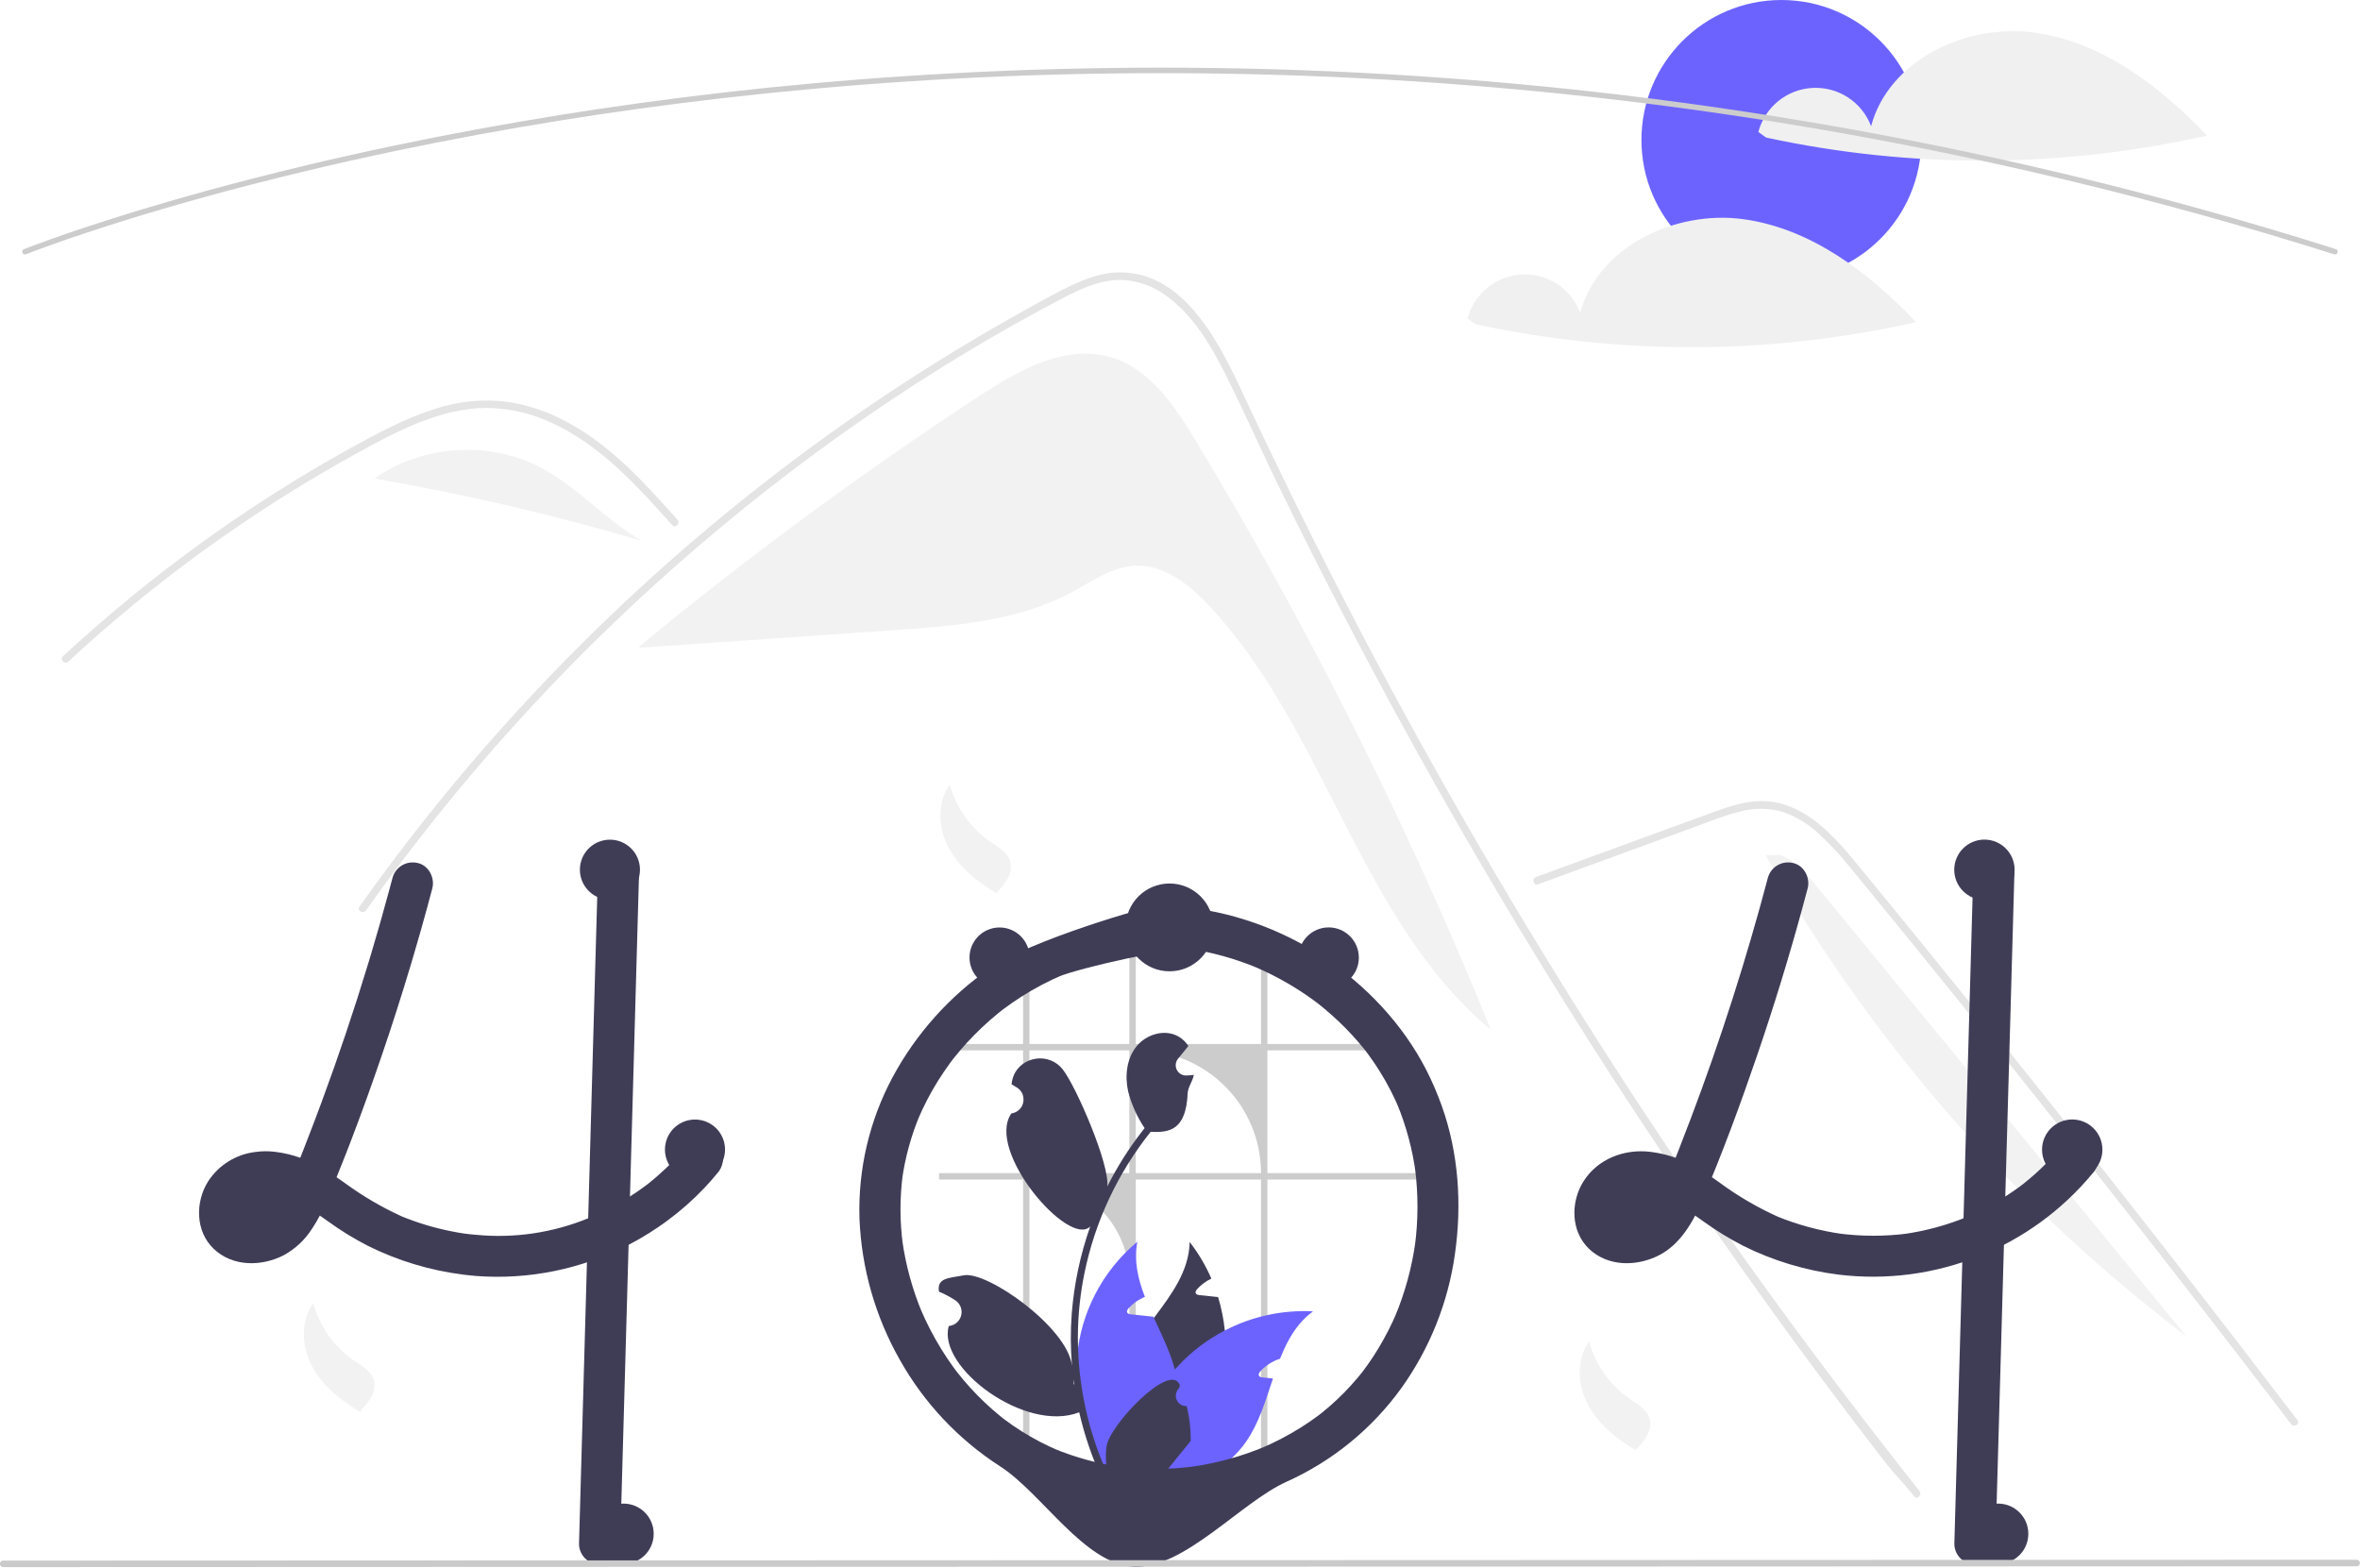
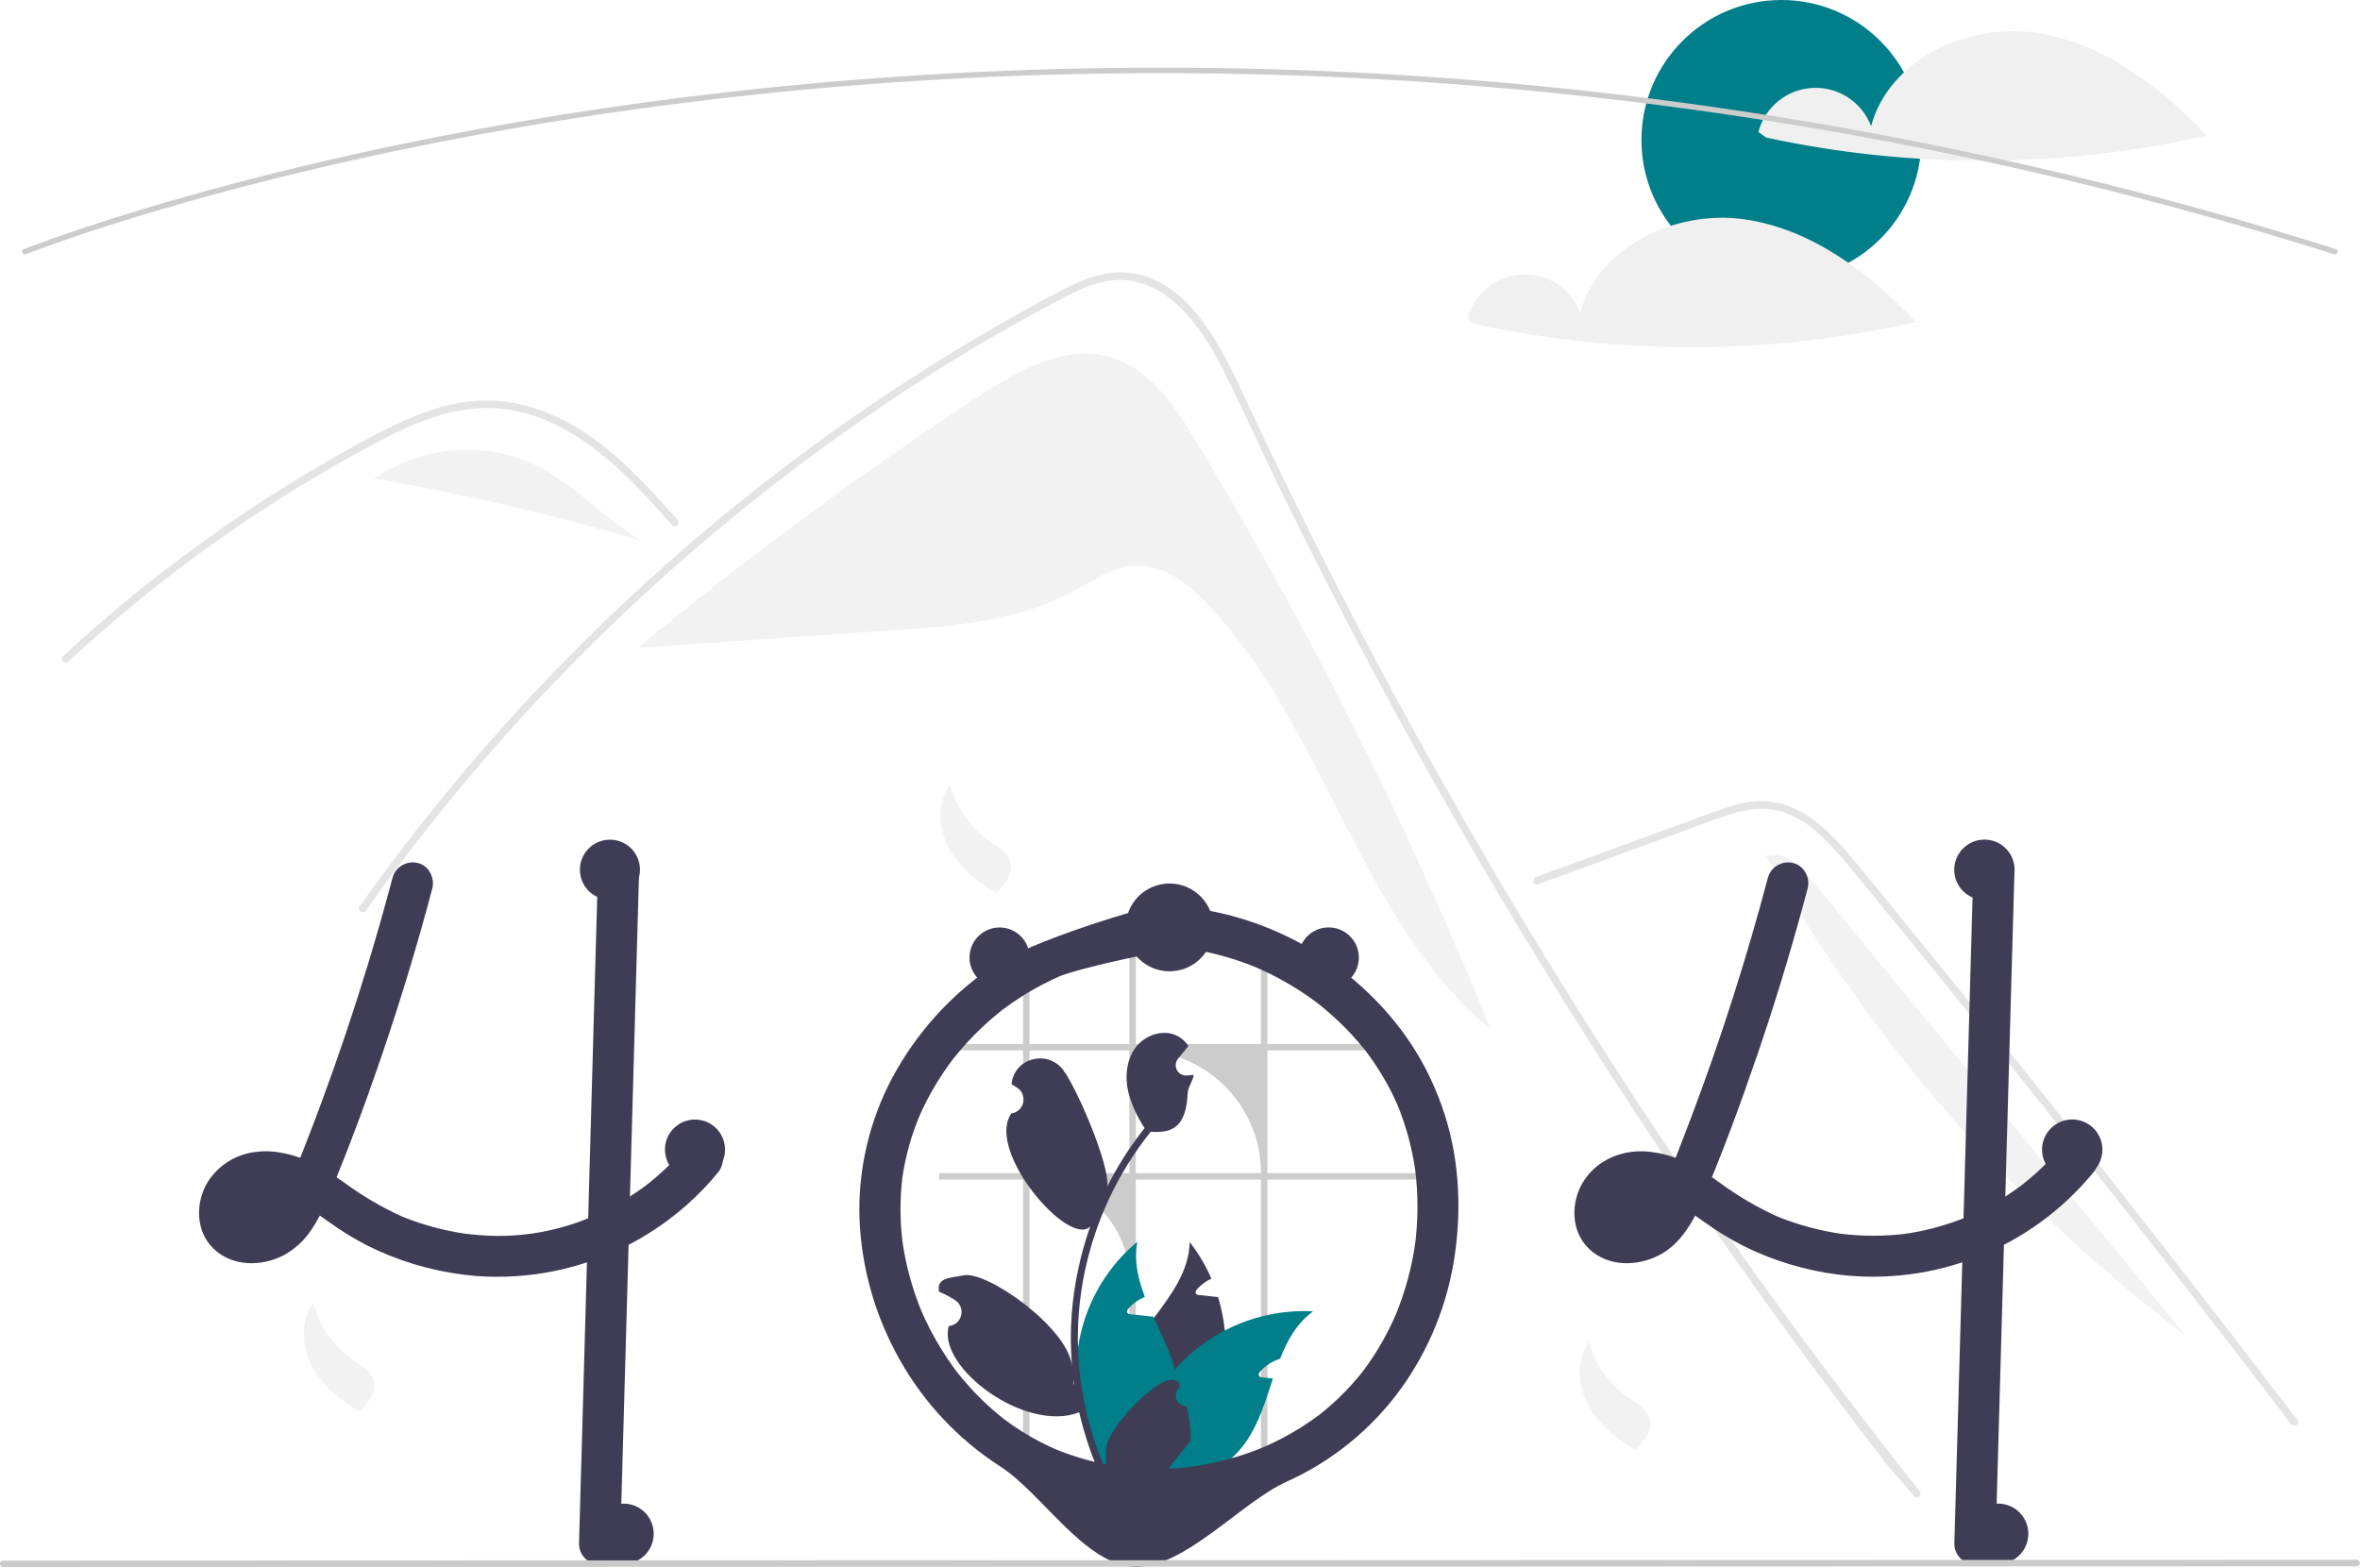
<svg xmlns="http://www.w3.org/2000/svg" data-name="Layer 1" width="860.131" height="571.148" viewBox="0 0 860.131 571.148">
  <path d="M605.67,324.953c-7.669-12.684-16.757-26.228-30.99-30.37-16.482-4.796-33.413,4.732-47.775,14.135a1392.157,1392.157,0,0,0-123.893,91.283l.043.492q46.226-3.188,92.451-6.376c22.265-1.535,45.296-3.283,64.972-13.816,7.467-3.997,14.745-9.336,23.206-9.708,10.512-.462,19.677,6.879,26.88,14.549,42.607,45.371,54.937,114.754,102.738,154.616A1516.995,1516.995,0,0,0,605.67,324.953Z" transform="translate(-169.9343 -164.426)" fill="#f2f2f2" />
  <path d="M867.571,709.781c-4.712-5.95-6.637-7.343-11.285-13.348q-56.764-73.416-106.708-151.792-33.924-53.23-64.483-108.504-14.549-26.278-28.3-52.969-10.67-20.695-20.865-41.638c-1.944-3.988-3.832-7.994-5.711-12.009-4.428-9.442-8.773-18.93-13.439-28.244-5.317-10.616-11.789-21.745-21.553-28.877a29.405,29.405,0,0,0-15.319-5.895c-7.948-.513-15.282,2.769-22.176,6.353-50.439,26.301-97.659,59.276-140.37,96.798A730.778,730.778,0,0,0,303.322,496.247c-1.008,1.439-3.392.064-2.374-1.384q6.009-8.498,12.257-16.813A734.817,734.817,0,0,1,500.805,303.064q18.248-11.826,37.183-22.542c6.362-3.603,12.752-7.16,19.251-10.497,6.371-3.273,13.137-6.215,20.416-6.325,24.77-.385,37.595,27.667,46.405,46.542q4.153,8.911,8.406,17.766,16.075,33.621,33.387,66.628,10.685,20.379,21.837,40.52,34.707,62.718,73.779,122.897c34.506,53.143,68.737,100.089,108.046,149.785C870.596,709.213,868.662,711.175,867.571,709.781Z" transform="translate(-169.9343 -164.426)" fill="#e4e4e4" />
  <path d="M414.916,355.804c-1.439-1.604-2.869-3.209-4.318-4.813-11.422-12.633-23.679-25.118-39.364-32.361a57.11,57.11,0,0,0-23.927-5.546c-8.562.028-16.932,2.273-24.843,5.418-3.74,1.494-7.398,3.19-11.001,4.996-4.116,2.072-8.159,4.281-12.183,6.509q-11.331,6.27-22.368,13.091-21.961,13.572-42.546,29.216-10.671,8.113-20.902,16.758-9.516,8.031-18.646,16.492c-1.302,1.201-3.245-.743-1.944-1.943,1.604-1.494,3.227-2.979,4.85-4.446q6.875-6.215,13.971-12.193,12.939-10.918,26.549-20.993,21.163-15.676,43.783-29.225,11.304-6.765,22.918-12.963c2.338-1.247,4.703-2.466,7.096-3.621a113.116,113.116,0,0,1,16.868-6.866,60.006,60.006,0,0,1,25.476-2.503,66.327,66.327,0,0,1,23.505,8.131c15.401,8.608,27.346,21.919,38.97,34.909C418.033,355.171,416.099,357.124,414.916,355.804Z" transform="translate(-169.9343 -164.426)" fill="#e4e4e4" />
  <path d="M730.477,486.711l36.905-13.498,18.323-6.702c5.968-2.183,11.921-4.667,18.09-6.23a28.539,28.539,0,0,1,16.374.209,37.738,37.738,0,0,1,12.771,7.917,103.64,103.64,0,0,1,10.475,11.186c3.989,4.794,7.92,9.639,11.868,14.467q24.441,29.891,48.563,60.041,24.121,30.15,47.92,60.556,23.857,30.48,47.385,61.216,2.882,3.765,5.76,7.534c1.06,1.388,3.449.02,2.375-1.388Q983.582,650.974,959.549,620.184q-24.092-30.864-48.516-61.466-24.424-30.601-49.179-60.937-6.167-7.558-12.354-15.099c-3.48-4.241-6.92-8.527-10.736-12.474-7.005-7.245-15.758-13.648-26.234-13.822-6.16-.102-12.121,1.852-17.844,3.923-6.17,2.232-12.325,4.506-18.486,6.759l-37.163,13.592-9.291,3.398c-1.649.603-.937,3.262.731,2.652Z" transform="translate(-169.9343 -164.426)" fill="#e4e4e4" />
  <path d="M366.377,334.526c-18.754-9.639-42.771-7.751-60.005,4.291a855.847,855.847,0,0,1,97.371,22.726C390.46,353.759,380.07,341.563,366.377,334.526Z" transform="translate(-169.9343 -164.426)" fill="#f2f2f2" />
  <path d="M306.188,338.784l-3.61,2.935c1.221-1.027,2.491-1.99,3.795-2.901C306.311,338.807,306.249,338.795,306.188,338.784Z" transform="translate(-169.9343 -164.426)" fill="#f2f2f2" />
  <path d="M831.549,486.846c-3.633-4.422-7.56-9.052-12.994-10.848l-5.073.2A575.436,575.436,0,0,0,966.749,651.418Q899.149,569.132,831.549,486.846Z" transform="translate(-169.9343 -164.426)" fill="#f2f2f2" />
  <path d="M516.084,450.367A37.481,37.481,0,0,0,531.015,471.325c2.82,1.92,6.157,3.762,7.122,7.035a8.379,8.379,0,0,1-.874,6.15,24.884,24.884,0,0,1-3.861,5.041l-.137.512c-6.998-4.147-13.656-9.393-17.522-16.551s-4.406-16.539.341-23.145" transform="translate(-169.9343 -164.426)" fill="#f2f2f2" />
  <path d="M749.084,653.367A37.481,37.481,0,0,0,764.015,674.325c2.82,1.92,6.157,3.762,7.122,7.035a8.379,8.379,0,0,1-.874,6.15,24.884,24.884,0,0,1-3.861,5.041l-.137.512c-6.998-4.147-13.656-9.393-17.522-16.551s-4.406-16.539.341-23.145" transform="translate(-169.9343 -164.426)" fill="#f2f2f2" />
  <path d="M284.084,639.367A37.481,37.481,0,0,0,299.015,660.325c2.82,1.92,6.157,3.762,7.122,7.035a8.379,8.379,0,0,1-.874,6.15,24.884,24.884,0,0,1-3.861,5.041l-.137.512c-6.998-4.147-13.656-9.393-17.522-16.551s-4.406-16.539.341-23.145" transform="translate(-169.9343 -164.426)" fill="#f2f2f2" />
-   <circle cx="649.249" cy="51" r="51" fill="#6c63ff" />
+   <circle cx="649.249" cy="51" r="51" fill="#007e89" />
  <path d="M911.219,176.296c-24.717-3.341-52.935,10.019-59.341,34.124a21.597,21.597,0,0,0-41.094,2.109l2.83,2.027a372.275,372.275,0,0,0,160.659-.726C957.079,195.76,935.935,179.637,911.219,176.296Z" transform="translate(-169.9343 -164.426)" fill="#f0f0f0" />
  <path d="M805.219,244.296c-24.717-3.341-52.935,10.019-59.341,34.124a21.597,21.597,0,0,0-41.094,2.109l2.83,2.027a372.275,372.275,0,0,0,160.659-.726C851.079,263.76,829.935,247.637,805.219,244.296Z" transform="translate(-169.9343 -164.426)" fill="#f0f0f0" />
  <path d="M1020.946,257.154a.982.982,0,0,1-.302-.047C756.237,173.489,523.199,184.424,374.264,208.321c-20.269,3.251-40.591,7.006-60.404,11.161-5.058,1.06-10.306,2.195-15.597,3.378-6.319,1.407-12.554,2.856-18.532,4.306q-3.873.917-7.595,1.849c-3.758.928-7.572,1.895-11.66,2.957-4.568,1.178-9.209,2.413-13.797,3.672a.442.442,0,0,1-.051.015l0.0.001c-5.183,1.415-10.338,2.871-15.323,4.325-2.698.779-5.304,1.548-7.799,2.307-.279.077-.526.151-.776.228l-.536.163c-.311.095-.617.188-.924.275l-.02.006 0.0.001-.812.252c-.968.293-1.912.579-2.841.864-24.545,7.566-38.038,12.949-38.171,13.002a1,1,0,1,1-.744-1.856c.134-.053,13.693-5.463,38.328-13.058.932-.286,1.879-.572,2.85-.866l.754-.234c.026-.01.052-.018.078-.025.305-.087.61-.18.919-.273l.537-.163c.268-.081.531-.161.801-.235,2.479-.754,5.093-1.524,7.798-2.307,4.987-1.455,10.147-2.911,15.334-4.328.016-.006.033-.01.049-.015v-.001c4.604-1.263,9.263-2.503,13.845-3.685,4.094-1.063,7.915-2.032,11.68-2.962q3.738-.93,7.609-1.853c5.985-1.451,12.233-2.902,18.563-4.312,5.299-1.184,10.556-2.322,15.622-3.383,19.843-4.162,40.198-7.923,60.497-11.179C523.096,182.415,756.467,171.463,1021.246,255.201a1.0 1,0,0,1-.301,1.953Z" transform="translate(-169.9343 -164.426)" fill="#ccc" />
  <path d="M432.923,584.266a6.729,6.729,0,0,0-1.7-2.67,6.43,6.43,0,0,0-.92-.71c-2.61-1.74-6.51-2.13-8.99,0a5.81,5.81,0,0,0-.69.71q-1.11,1.365-2.28,2.67c-1.28,1.46-2.59,2.87-3.96,4.24-.39.38-.78.77-1.18,1.15-.23.23-.46.45-.69.67-.88.84-1.78,1.65-2.69,2.45-.48.43-.96.85-1.45,1.26-.73.61-1.46,1.22-2.2,1.81-.07.05-.14.1-.21.16-.02.01-.03.03-.05.04-.01,0-.02,0-.03.02a.179.179,0,0,0-.07.05c-.22.15-.37.25-.48.34.04-.02.08-.05.12-.07-.18.14-.37.28-.55.42-1.75,1.29-3.54,2.53-5.37,3.69a99.21,99.21,0,0,1-14.22,7.55c-.33.13-.67.27-1.01.4a85.97,85.97,0,0,1-40.85,6.02q-2.13-.165-4.26-.45c-1.64-.24-3.27-.53-4.89-.86a97.932,97.932,0,0,1-18.02-5.44,118.652,118.652,0,0,1-20.66-12.12c-1-.71-2.01-1.42-3.02-2.11,1.15-2.82,2.28-5.64,3.38-8.48.55-1.37,1.08-2.74,1.6-4.12,4.09-10.63,7.93-21.36,11.61-32.13q5.58-16.365,10.53-32.92.51-1.68.99-3.36,2.595-8.745,4.98-17.53c.15-.57.31-1.13.45-1.7q.69-2.52,1.35-5.04c1-3.79-1.26-8.32-5.24-9.23a7.634,7.634,0,0,0-9.22,5.24c-.43,1.62-.86,3.23-1.3,4.85q-3.165,11.745-6.66,23.41-.51,1.68-1.02,3.36-7.71,25.41-16.93,50.31-1.11,3.015-2.25,6.01c-.37.98-.74,1.96-1.12,2.94-.73,1.93-1.48,3.86-2.23,5.79-.43,1.13-.87,2.26-1.31,3.38-.29.71-.57,1.42-.85,2.12a41.809,41.809,0,0,0-8.81-2.12l-.48-.06a27.397,27.397,0,0,0-7.01.06,23.914,23.914,0,0,0-17.24,10.66c-4.77,7.51-4.71,18.25,1.98,24.63,6.89,6.57,17.32,6.52,25.43,2.41a28.351,28.351,0,0,0,10.52-9.86,50.569,50.569,0,0,0,2.74-4.65c.21.14.42.28.63.43.8.56,1.6,1.13,2.39,1.69a111.738,111.738,0,0,0,14.51,8.91,108.359,108.359,0,0,0,34.62,10.47c.27.03.53.07.8.1,1.33.17,2.67.3,4.01.41a103.782,103.782,0,0,0,55.58-11.36q2.175-1.125,4.31-2.36,3.315-1.92,6.48-4.08c1.15-.78,2.27-1.57,3.38-2.4a101.042,101.042,0,0,0,13.51-11.95q2.355-2.475,4.51-5.11a8.061,8.061,0,0,0,2.2-5.3A7.564,7.564,0,0,0,432.923,584.266Zm-165.59,23.82c.21-.15.42-.31.62-.47C267.893,607.766,267.603,607.936,267.333,608.086Zm3.21-3.23c-.23.26-.44.52-.67.78a23.366,23.366,0,0,1-2.25,2.2c-.11.1-.23.2-.35.29a.01.01,0,0,0-.01.01,3.804,3.804,0,0,0-.42.22q-.645.39-1.32.72a17.005,17.005,0,0,1-2.71.75,16.799,16.799,0,0,1-2.13.02h-.02a14.823,14.823,0,0,1-1.45-.4c-.24-.12-.47-.26-.7-.4-.09-.08-.17-.16-.22-.21a2.44,2.44,0,0,1-.27-.29.01.01,0,0,0-.01-.01c-.11-.2-.23-.4-.34-.6a.031.031,0,0,1-.01-.02c-.08-.25-.15-.51-.21-.77a12.511,12.511,0,0,1,.01-1.37,13.467,13.467,0,0,1,.54-1.88,11.068,11.068,0,0,1,.69-1.26c.02-.04.12-.2.23-.38.01-.01.01-.01.01-.02.15-.17.3-.35.46-.51.27-.3.56-.56.85-.83a18.022,18.022,0,0,1,1.75-1.01,19.481,19.481,0,0,1,2.93-.79,24.989,24.989,0,0,1,4.41.04,30.301,30.301,0,0,1,4.1,1.01,36.945,36.945,0,0,1-2.77,4.54C270.623,604.746,270.583,604.806,270.543,604.856Zm-11.12-3.29a2.18,2.18,0,0,1-.31.39A1.409,1.409,0,0,1,259.423,601.566Z" transform="translate(-169.9343 -164.426)" fill="#3f3d56" />
  <path d="M402.863,482.136q-.135,4.71-.27,9.42-.285,10.455-.59,20.92-.315,11.775-.66,23.54-.165,6.075-.34,12.15-.465,16.365-.92,32.72c-.03,1.13-.07,2.25-.1,3.38q-.225,8.115-.45,16.23-.255,8.805-.5,17.61-.18,6.6-.37,13.21-1.35,47.895-2.7,95.79a7.648,7.648,0,0,1-7.5,7.5,7.561,7.561,0,0,1-7.5-7.5q.75-26.94,1.52-53.88.675-24.36,1.37-48.72.225-8.025.45-16.06.345-12.09.68-24.18c.03-1.13.07-2.25.1-3.38.02-.99.05-1.97.08-2.96q.66-23.475,1.32-46.96.27-9.24.52-18.49.3-10.545.6-21.08c.09-3.09.17-6.17.26-9.26a7.648,7.648,0,0,1,7.5-7.5A7.561,7.561,0,0,1,402.863,482.136Z" transform="translate(-169.9343 -164.426)" fill="#3f3d56" />
  <path d="M814.291,484.217a893.238,893.238,0,0,1-28.161,87.941c-3.007,7.946-6.083,15.877-9.371,23.712l.756-1.792a54.583,54.583,0,0,1-5.59,10.612q-.229.321-.467.636,1.166-1.49.443-.589c-.254.301-.505.602-.768.895a23.664,23.664,0,0,1-2.249,2.203q-.301.258-.612.504l.938-.729c-.109.257-.873.597-1.111.743a18.254,18.254,0,0,1-2.405,1.219l1.792-.756a19.086,19.086,0,0,1-4.231,1.161l1.994-.268a17.021,17.021,0,0,1-4.298.046l1.994.268a14.002,14.002,0,0,1-3.405-.917l1.792.756a12.012,12.012,0,0,1-1.679-.896c-.271-.177-1.105-.809-.015.025,1.133.866.146.074-.088-.156-.194-.192-.37-.4-.56-.595-.882-.905.996,1.557.397.499a18.182,18.182,0,0,1-.878-1.637l.756,1.792a11.925,11.925,0,0,1-.728-2.651l.268,1.994a13.651,13.651,0,0,1-.003-3.405l-.268,1.994a15.964,15.964,0,0,1,.995-3.68l-.756,1.792a16.729,16.729,0,0,1,1.178-2.298,6.729,6.729,0,0,1,.729-1.071c.049.016-1.269,1.513-.569.757.183-.198.354-.406.539-.602.296-.314.614-.601.926-.898,1.045-.994-1.462.966-.257.179a19.049,19.049,0,0,1,2.749-1.499l-1.792.756a20.311,20.311,0,0,1,4.995-1.34l-1.994.268a25.628,25.628,0,0,1,6.461.076l-1.994-.268a33.211,33.211,0,0,1,7.892,2.22l-1.792-.756c5.39,2.314,10.163,5.749,14.928,9.118a111.95,111.95,0,0,0,14.506,8.906,108.388,108.388,0,0,0,34.622,10.474,103.933,103.933,0,0,0,92.586-36.752,8.078,8.078,0,0,0,2.197-5.303,7.632,7.632,0,0,0-2.197-5.303c-2.752-2.526-7.949-3.239-10.607,0a95.636,95.636,0,0,1-8.107,8.727q-2.017,1.914-4.142,3.71-1.214,1.026-2.461,2.011c-.393.311-1.619,1.138.263-.197-.431.306-.845.64-1.271.955a99.269,99.269,0,0,1-20.332,11.565l1.792-.756a96.836,96.836,0,0,1-24.171,6.622l1.994-.268a97.643,97.643,0,0,1-25.754-.038l1.994.268a99.8,99.8,0,0,1-24.857-6.77l1.792.756a116.025,116.025,0,0,1-21.736-12.591,86.877,86.877,0,0,0-11.113-6.994,42.824,42.824,0,0,0-14.438-4.389c-9.439-1.111-19.057,2.566-24.246,10.72-4.776,7.505-4.714,18.244,1.974,24.625,6.888,6.572,17.318,6.517,25.436,2.406,7.817-3.959,12.513-12.185,15.815-19.942,7.431-17.455,14.01-35.314,20.14-53.263q9.097-26.637,16.499-53.813.917-3.366,1.807-6.739c1.001-3.789-1.261-8.32-5.238-9.226a7.633,7.633,0,0,0-9.226,5.238Z" transform="translate(-169.9343 -164.426)" fill="#3f3d56" />
  <path d="M889.124,482.136l-2.7,95.793-2.685,95.294-1.518,53.884a7.565,7.565,0,0,0,7.5,7.5,7.649,7.649,0,0,0,7.5-7.5l2.7-95.793,2.685-95.294,1.518-53.884a7.565,7.565,0,0,0-7.5-7.5,7.649,7.649,0,0,0-7.5,7.5Z" transform="translate(-169.9343 -164.426)" fill="#3f3d56" />
  <path d="M629.526,700.361h2.329V594.319h54.329v-2.323H631.855V547.252H673.81q-.923-1.173-1.899-2.317H631.855V515.382c-.77-.328-1.547-.645-2.329-.944V544.935h-45.652V507.07c-.782.036-1.553.09-2.329.155v37.71h-36.42V516.684c-.782.346-1.553.711-2.317,1.093V544.935h-30.616v2.317h30.616v44.744h-30.616v2.323h30.616V700.361h2.317V594.319a36.413,36.413,0,0,1,36.42,36.42v69.622h2.329V594.319h45.652Zm-84.401-108.365V547.252h36.42v44.744Zm38.749,0V547.252h.914a44.741,44.741,0,0,1,44.738,44.744Z" transform="translate(-169.9343 -164.426)" opacity="0.2" />
  <path d="M615.303,668.566a63.059,63.059,0,0,1-20.05,33.7c-.74.64-1.48,1.26-2.25,1.87q-2.805.255-5.57.52c-1.53.14-3.04.29-4.54.43l-.27.03-.19-1.64-.76-6.64a37.623,37.623,0,0,1-3.3-32.44c2.64-7.12,7.42-13.41,12.12-19.65,6.49-8.62,12.8-17.14,13.03-27.65a60.544,60.544,0,0,1,7.9,13.33,16.432,16.432,0,0,0-5.12,3.77c-.41.45-.82,1.08-.54,1.62.24.46.84.57,1.36.63,1.25.13,2.51.26,3.76.39,1,.11,2,.21,3,.32a63.99,63.99,0,0,1,2.45,12.18A61.189,61.189,0,0,1,615.303,668.566Z" transform="translate(-169.9343 -164.426)" fill="#3f3d56" />
-   <path d="M648.503,642.356c-5.9,4.29-9.35,10.46-12.03,17.26a16.628,16.628,0,0,0-7.17,4.58c-.41.45-.82,1.08-.54,1.62.24.46.84.57,1.36.63,1.25.13,2.51.26,3.76.39-2.68,8.04-5.14,16.36-9.88,23.15a36.989,36.989,0,0,1-12.03,10.91,38.492,38.492,0,0,1-4.02,1.99q-7.62.585-14.95,1.25-2.805.255-5.57.52c-1.53.14-3.04.29-4.54.43q-.015-.825,0-1.65a63.304,63.304,0,0,1,15.25-39.86c.45-.52.91-1.03,1.38-1.54a61.792,61.792,0,0,1,16.81-12.7A62.654,62.654,0,0,1,648.503,642.356Z" transform="translate(-169.9343 -164.426)" fill="#6c63ff" />
-   <path d="M589.163,699.526l-1.15,3.4-.58,1.73c-1.53.14-3.04.29-4.54.43l-.27.03c-1.66.17-3.31.34-4.96.51-.43-.5-.86-1.01-1.28-1.53a62.03,62.03,0,0,1,8.07-87.11c-1.32,6.91.22,13.53,2.75,20.1-.27.11-.53.22-.78.34a16.432,16.432,0,0,0-5.12,3.77c-.41.45-.82,1.08-.54,1.62.24.46.84.57,1.36.63,1.25.13,2.51.26,3.76.39,1,.11,2,.21,3,.32q.705.075,1.41.15c.07.15.13.29.2.44,2.85,6.18,5.92,12.39,7.65,18.83a43.666,43.666,0,0,1,1.02,4.91A37.604,37.604,0,0,1,589.163,699.526Z" transform="translate(-169.9343 -164.426)" fill="#6c63ff" />
+   <path d="M648.503,642.356c-5.9,4.29-9.35,10.46-12.03,17.26a16.628,16.628,0,0,0-7.17,4.58c-.41.45-.82,1.08-.54,1.62.24.46.84.57,1.36.63,1.25.13,2.51.26,3.76.39-2.68,8.04-5.14,16.36-9.88,23.15a36.989,36.989,0,0,1-12.03,10.91,38.492,38.492,0,0,1-4.02,1.99q-7.62.585-14.95,1.25-2.805.255-5.57.52c-1.53.14-3.04.29-4.54.43q-.015-.825,0-1.65a63.304,63.304,0,0,1,15.25-39.86c.45-.52.91-1.03,1.38-1.54a61.792,61.792,0,0,1,16.81-12.7A62.654,62.654,0,0,1,648.503,642.356Z" transform="translate(-169.9343 -164.426)" fill="#007e89" />
+   <path d="M589.163,699.526l-1.15,3.4-.58,1.73c-1.53.14-3.04.29-4.54.43l-.27.03c-1.66.17-3.31.34-4.96.51-.43-.5-.86-1.01-1.28-1.53a62.03,62.03,0,0,1,8.07-87.11c-1.32,6.91.22,13.53,2.75,20.1-.27.11-.53.22-.78.34a16.432,16.432,0,0,0-5.12,3.77c-.41.45-.82,1.08-.54,1.62.24.46.84.57,1.36.63,1.25.13,2.51.26,3.76.39,1,.11,2,.21,3,.32q.705.075,1.41.15c.07.15.13.29.2.44,2.85,6.18,5.92,12.39,7.65,18.83a43.666,43.666,0,0,1,1.02,4.91A37.604,37.604,0,0,1,589.163,699.526Z" transform="translate(-169.9343 -164.426)" fill="#007e89" />
  <path d="M689.821,554.487c-8.609-16.792-21.946-30.921-37.632-41.304a114.237,114.237,0,0,0-52.563-18.38q-3.69-.335-7.399-.393c-2.921-.044-46.866,12.632-61.587,22.982a114.295,114.295,0,0,0-35.333,39.527,102.5,102.5,0,0,0-12.126,51.633,113.564,113.564,0,0,0,14.703,51.476,110.475,110.475,0,0,0,36.444,38.746C549.667,708.561,565.074,734.51,583.183,735.426c18.246.923,39.054-23.555,55.695-30.987a104.425,104.425,0,0,0,41.726-34.005,110.25,110.25,0,0,0,19.599-48.948c2.574-18.083,1.374-36.733-4.801-54.016a111.86,111.86,0,0,0-5.58-12.983c-1.78-3.505-6.996-4.796-10.261-2.691a7.68,7.68,0,0,0-2.691,10.261q1.568,3.088,2.915,6.278l-.756-1.792a101.151,101.151,0,0,1,6.876,25.538l-.268-1.994a109.229,109.229,0,0,1-.066,28.683l.268-1.994a109.734,109.734,0,0,1-7.555,27.674l.756-1.792a104.212,104.212,0,0,1-6.672,13.098q-1.923,3.186-4.081,6.222c-.632.888-1.283,1.761-1.939,2.631-.856,1.136,1.167-1.483.282-.369-.151.19-.3.38-.452.569q-.681.852-1.382,1.688a93.613,93.613,0,0,1-10.176,10.384q-1.366,1.192-2.778,2.331c-.469.378-.932.773-1.421,1.125.019-.013,1.58-1.199.656-.511-.29.216-.579.436-.87.652q-2.91,2.156-5.974,4.092a103.485,103.485,0,0,1-14.756,7.713l1.792-.756a109.215,109.215,0,0,1-27.597,7.552l1.994-.268a108.154,108.154,0,0,1-28.589.051l1.994.268a99.835,99.835,0,0,1-25.095-6.784l1.792.756a93.643,93.643,0,0,1-13.416-6.991q-3.174-2-6.184-4.247c-.286-.214-.57-.43-.855-.645-.915-.691.658.51.67.518a19.169,19.169,0,0,1-1.535-1.225q-1.454-1.184-2.861-2.422a101.989,101.989,0,0,1-10.493-10.709q-1.213-1.434-2.374-2.911c-.335-.426-.947-1.29.404.529-.178-.239-.362-.474-.542-.712q-.647-.858-1.276-1.728-2.203-3.048-4.188-6.246a109.29,109.29,0,0,1-7.805-15.108l.756,1.792a106.588,106.588,0,0,1-7.34-26.837l.268,1.994a97.866,97.866,0,0,1-.048-25.636l-.268,1.994A94.673,94.673,0,0,1,505.276,570.55l-.756,1.792a101.557,101.557,0,0,1,7.195-13.856q2.066-3.323,4.378-6.485.525-.718,1.062-1.428c.324-.428,1.215-1.493-.305.388.149-.184.293-.374.439-.56q1.269-1.608,2.6-3.165A107.402,107.402,0,0,1,530.772,536.215q1.474-1.292,2.995-2.529.691-.562,1.391-1.113c.187-.147.376-.291.562-.439-1.997,1.59-.555.433-.102.093q3.134-2.348,6.435-4.461a103.644,103.644,0,0,1,15.387-8.108l-1.792.756c7.76-3.258,42.141-10.949,48.394-10.11l-1.994-.268A106.225,106.225,0,0,1,628.768,517.419l-1.792-.756a110.313,110.313,0,0,1,12.6,6.329q3.043,1.784,5.967,3.763,1.384.937,2.738,1.915.677.489,1.346.989c.248.185.494.373.741.558,1.039.779-1.431-1.128-.342-.267a110.843,110.843,0,0,1,10.368,9.253q2.401,2.445,4.637,5.045,1.147,1.334,2.246,2.708c.364.455,1.605,2.101.084.085.372.493.747.982,1.114,1.479a97.977,97.977,0,0,1,8.392,13.538c1.793,3.498,6.987,4.802,10.261,2.691A7.677,7.677,0,0,0,689.821,554.487Z" transform="translate(-169.9343 -164.426)" fill="#3f3d56" />
  <path d="M602.431,676.882a3.78,3.78,0,0,1-2.739-6.551c.095-.379.164-.651.259-1.03q-.051-.124-.103-.247c-3.48-8.298-25.685,14.833-26.645,22.632a30.029,30.029,0,0,0,.527,10.328A120.392,120.392,0,0,1,562.778,652.01a116.202,116.202,0,0,1,.721-12.963q.597-5.293,1.657-10.511a121.787,121.787,0,0,1,24.151-51.616c6.874.384,12.898-.663,13.48-13.985.103-2.37,1.861-4.422,2.248-6.756-.656.086-1.323.14-1.979.183-.204.011-.42.021-.624.032l-.077.003a3.745,3.745,0,0,1-3.076-6.101q.425-.523.851-1.046c.43-.538.871-1.065,1.302-1.603a1.865,1.865,0,0,0,.14-.161c.495-.613.99-1.216,1.485-1.829a10.829,10.829,0,0,0-3.55-3.432c-4.959-2.905-11.801-.893-15.384,3.593-3.593,4.486-4.271,10.779-3.023,16.384a43.398,43.398,0,0,0,6.003,13.383c-.269.344-.549.678-.818,1.022a122.574,122.574,0,0,0-12.794,20.268c1.016-7.939-11.412-36.608-16.218-42.681-5.773-7.294-17.611-4.111-18.628,5.136q-.015.134-.029.268,1.071.604,2.096,1.282a5.127,5.127,0,0,1-2.067,9.33l-.105.016c-9.556,13.644,21.077,49.155,28.745,41.181a125.11,125.11,0,0,0-6.734,31.693,118.664,118.664,0,0,0,.086,19.16l-.032-.226C558.902,648.154,529.674,627.514,521.139,629.233c-4.917.99-9.76.765-9.013,5.725q.018.119.036.237a34.442,34.442,0,0,1,3.862,1.861q1.071.604,2.096,1.282a5.127,5.127,0,0,1-2.067,9.33l-.105.016c-.075.011-.14.022-.215.032-4.35,14.966,27.907,39.12,47.518,31.435h.011a125.075,125.075,0,0,0,8.402,24.528H601.679c.108-.334.204-.678.301-1.011a34.102,34.102,0,0,1-8.305-.495c2.227-2.733,4.454-5.487,6.681-8.219a1.861,1.861,0,0,0,.14-.161c1.13-1.398,2.27-2.786,3.399-4.185l.001-.002a49.952,49.952,0,0,0-1.464-12.725Zm-34.371-67.613.016-.021-.016.043Zm-6.648,59.932-.258-.581c.011-.42.011-.839,0-1.269,0-.118-.021-.237-.021-.355.097.742.183,1.485.29,2.227Z" transform="translate(-169.9343 -164.426)" fill="#3f3d56" />
  <circle cx="95.249" cy="439" r="11" fill="#3f3d56" />
  <circle cx="227.249" cy="559" r="11" fill="#3f3d56" />
  <circle cx="728.249" cy="559" r="11" fill="#3f3d56" />
  <circle cx="755.249" cy="419" r="11" fill="#3f3d56" />
  <circle cx="723.249" cy="317" r="11" fill="#3f3d56" />
  <path d="M434.183,583.426a10.949,10.949,0,1,1-.21-2.16A10.992,10.992,0,0,1,434.183,583.426Z" transform="translate(-169.9343 -164.426)" fill="#3f3d56" />
  <circle cx="484.249" cy="349" r="11" fill="#3f3d56" />
  <path d="M545.183,513.426a10.949,10.949,0,1,1-.21-2.16A10.992,10.992,0,0,1,545.183,513.426Z" transform="translate(-169.9343 -164.426)" fill="#3f3d56" />
  <path d="M403.183,481.426a10.949,10.949,0,1,1-.21-2.16A10.992,10.992,0,0,1,403.183,481.426Z" transform="translate(-169.9343 -164.426)" fill="#3f3d56" />
  <circle cx="599.249" cy="443" r="11" fill="#3f3d56" />
  <circle cx="426.249" cy="338" r="16" fill="#3f3d56" />
  <path d="M1028.875,735.267l-857.75.307a1.191,1.191,0,1,1,0-2.381l857.75-.307a1.191,1.191,0,0,1,0,2.381Z" transform="translate(-169.9343 -164.426)" fill="#cacaca" />
</svg>
